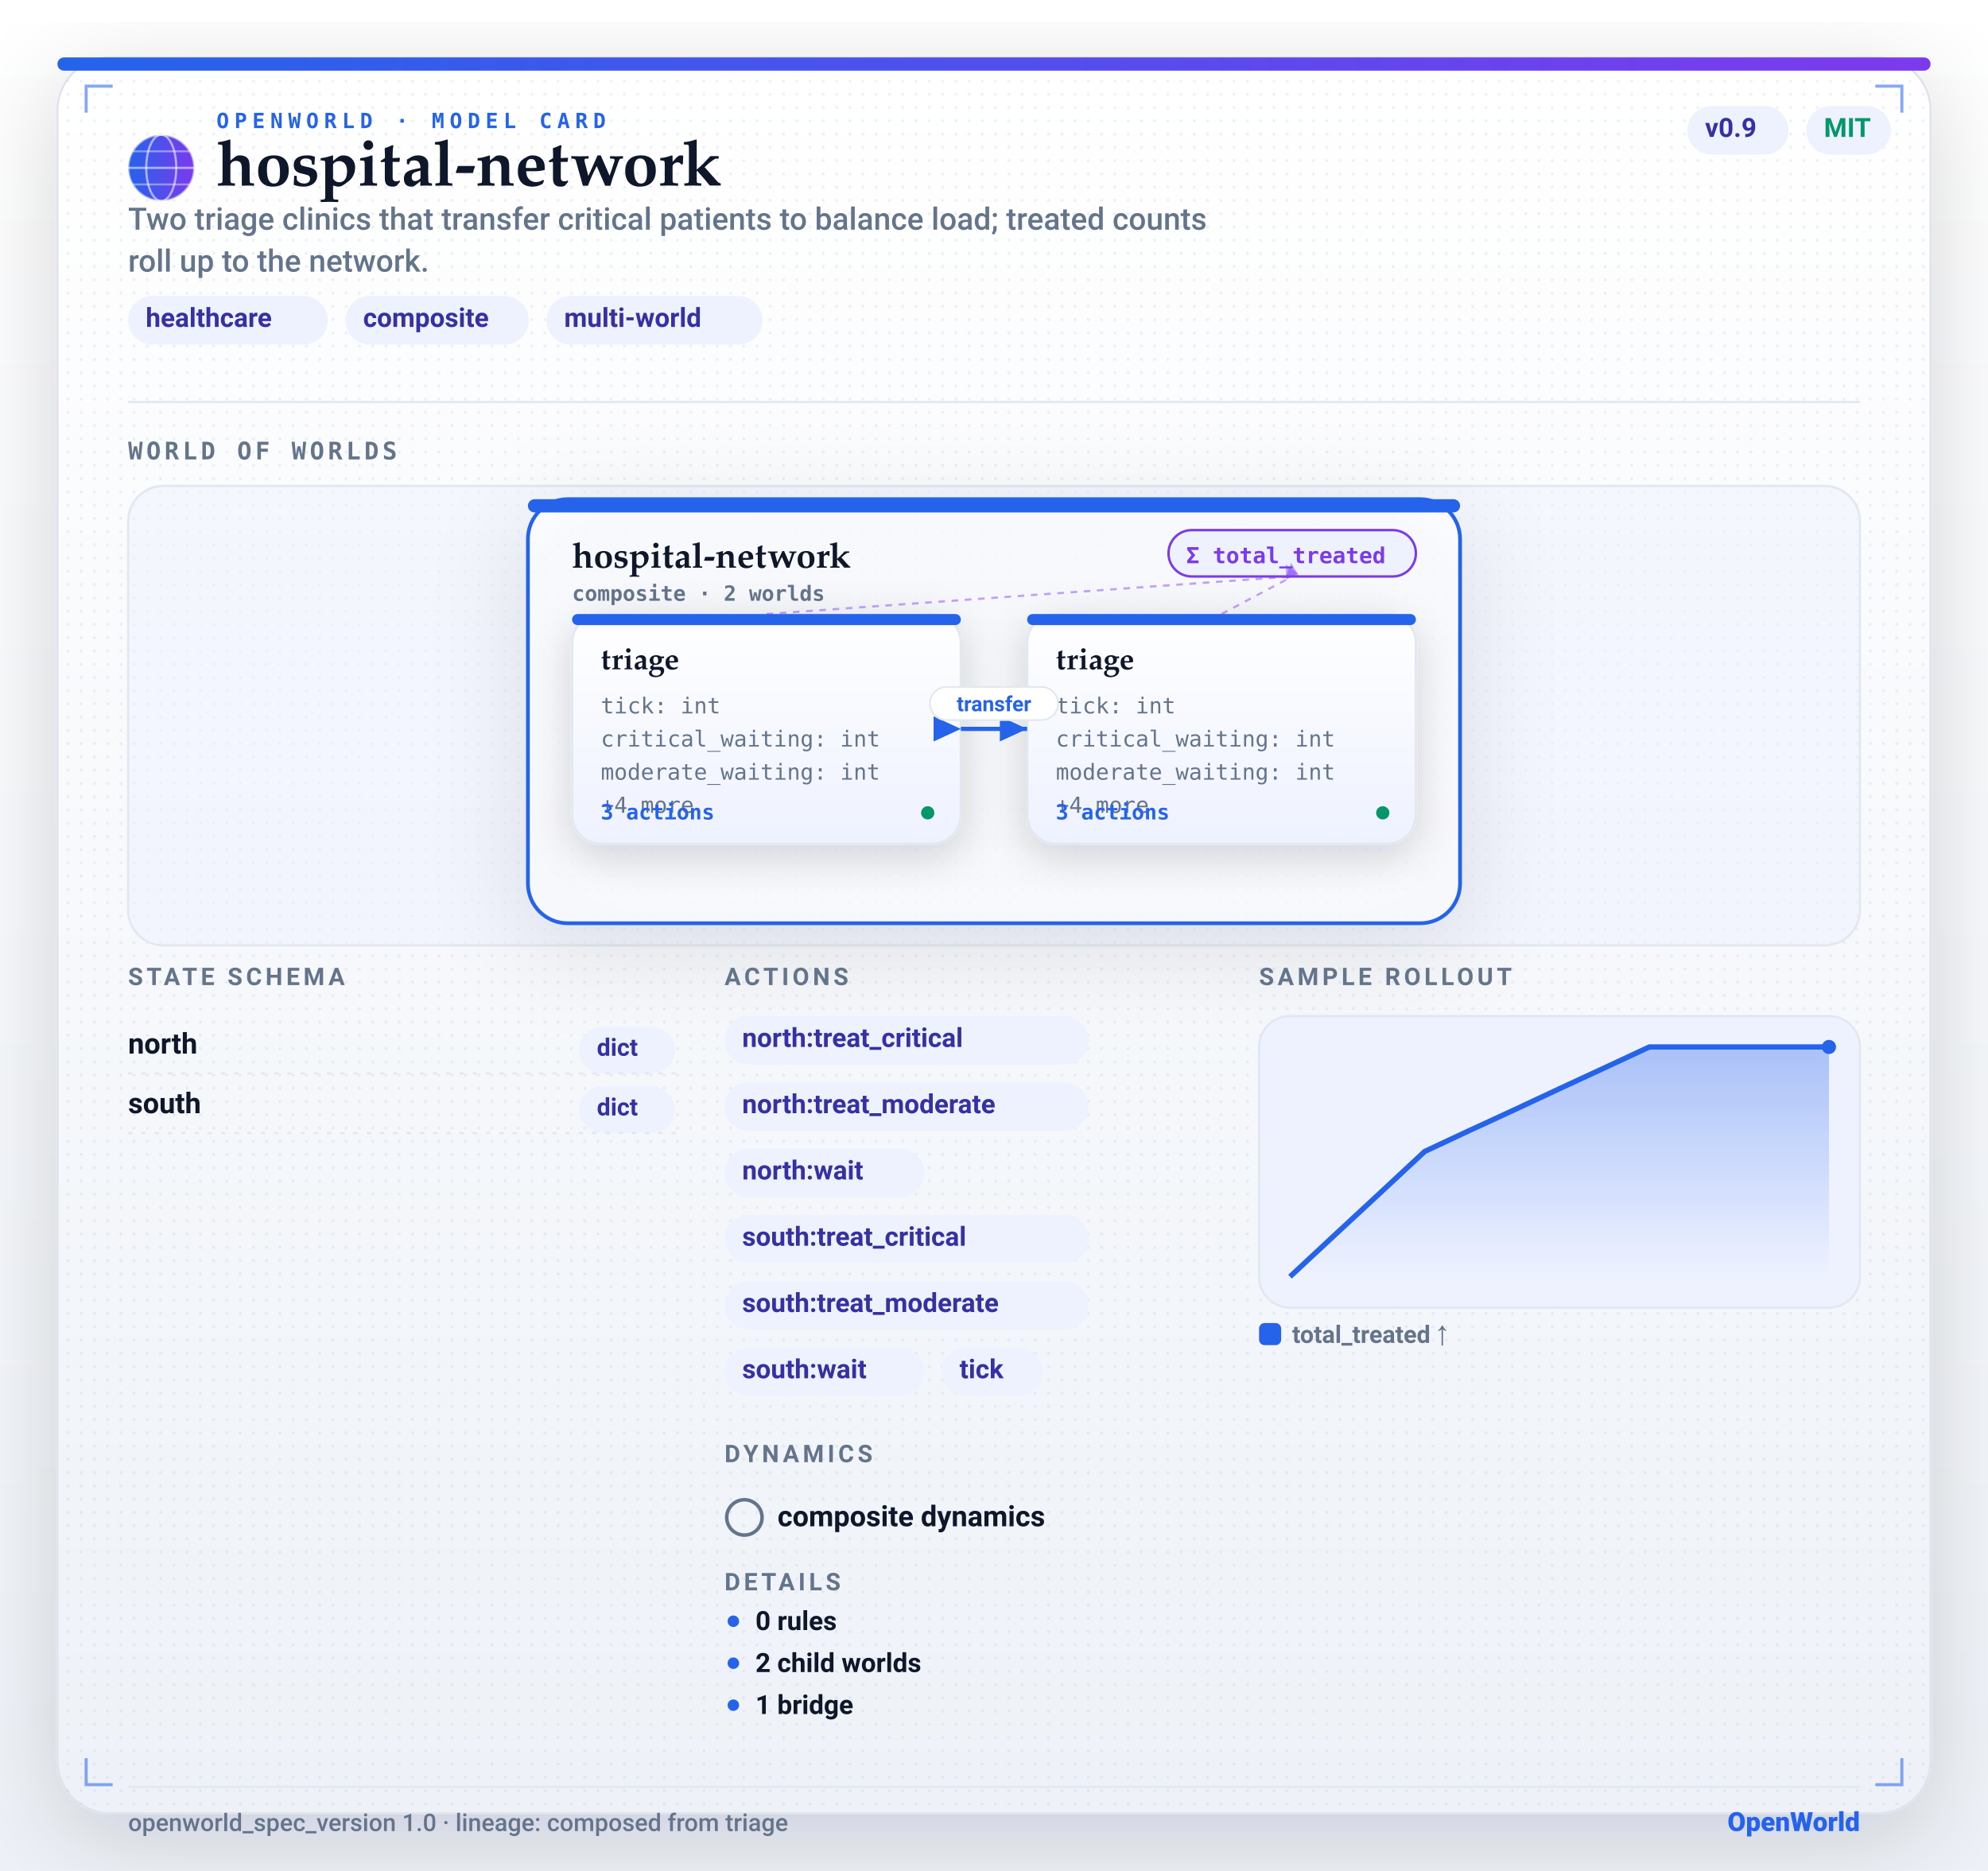
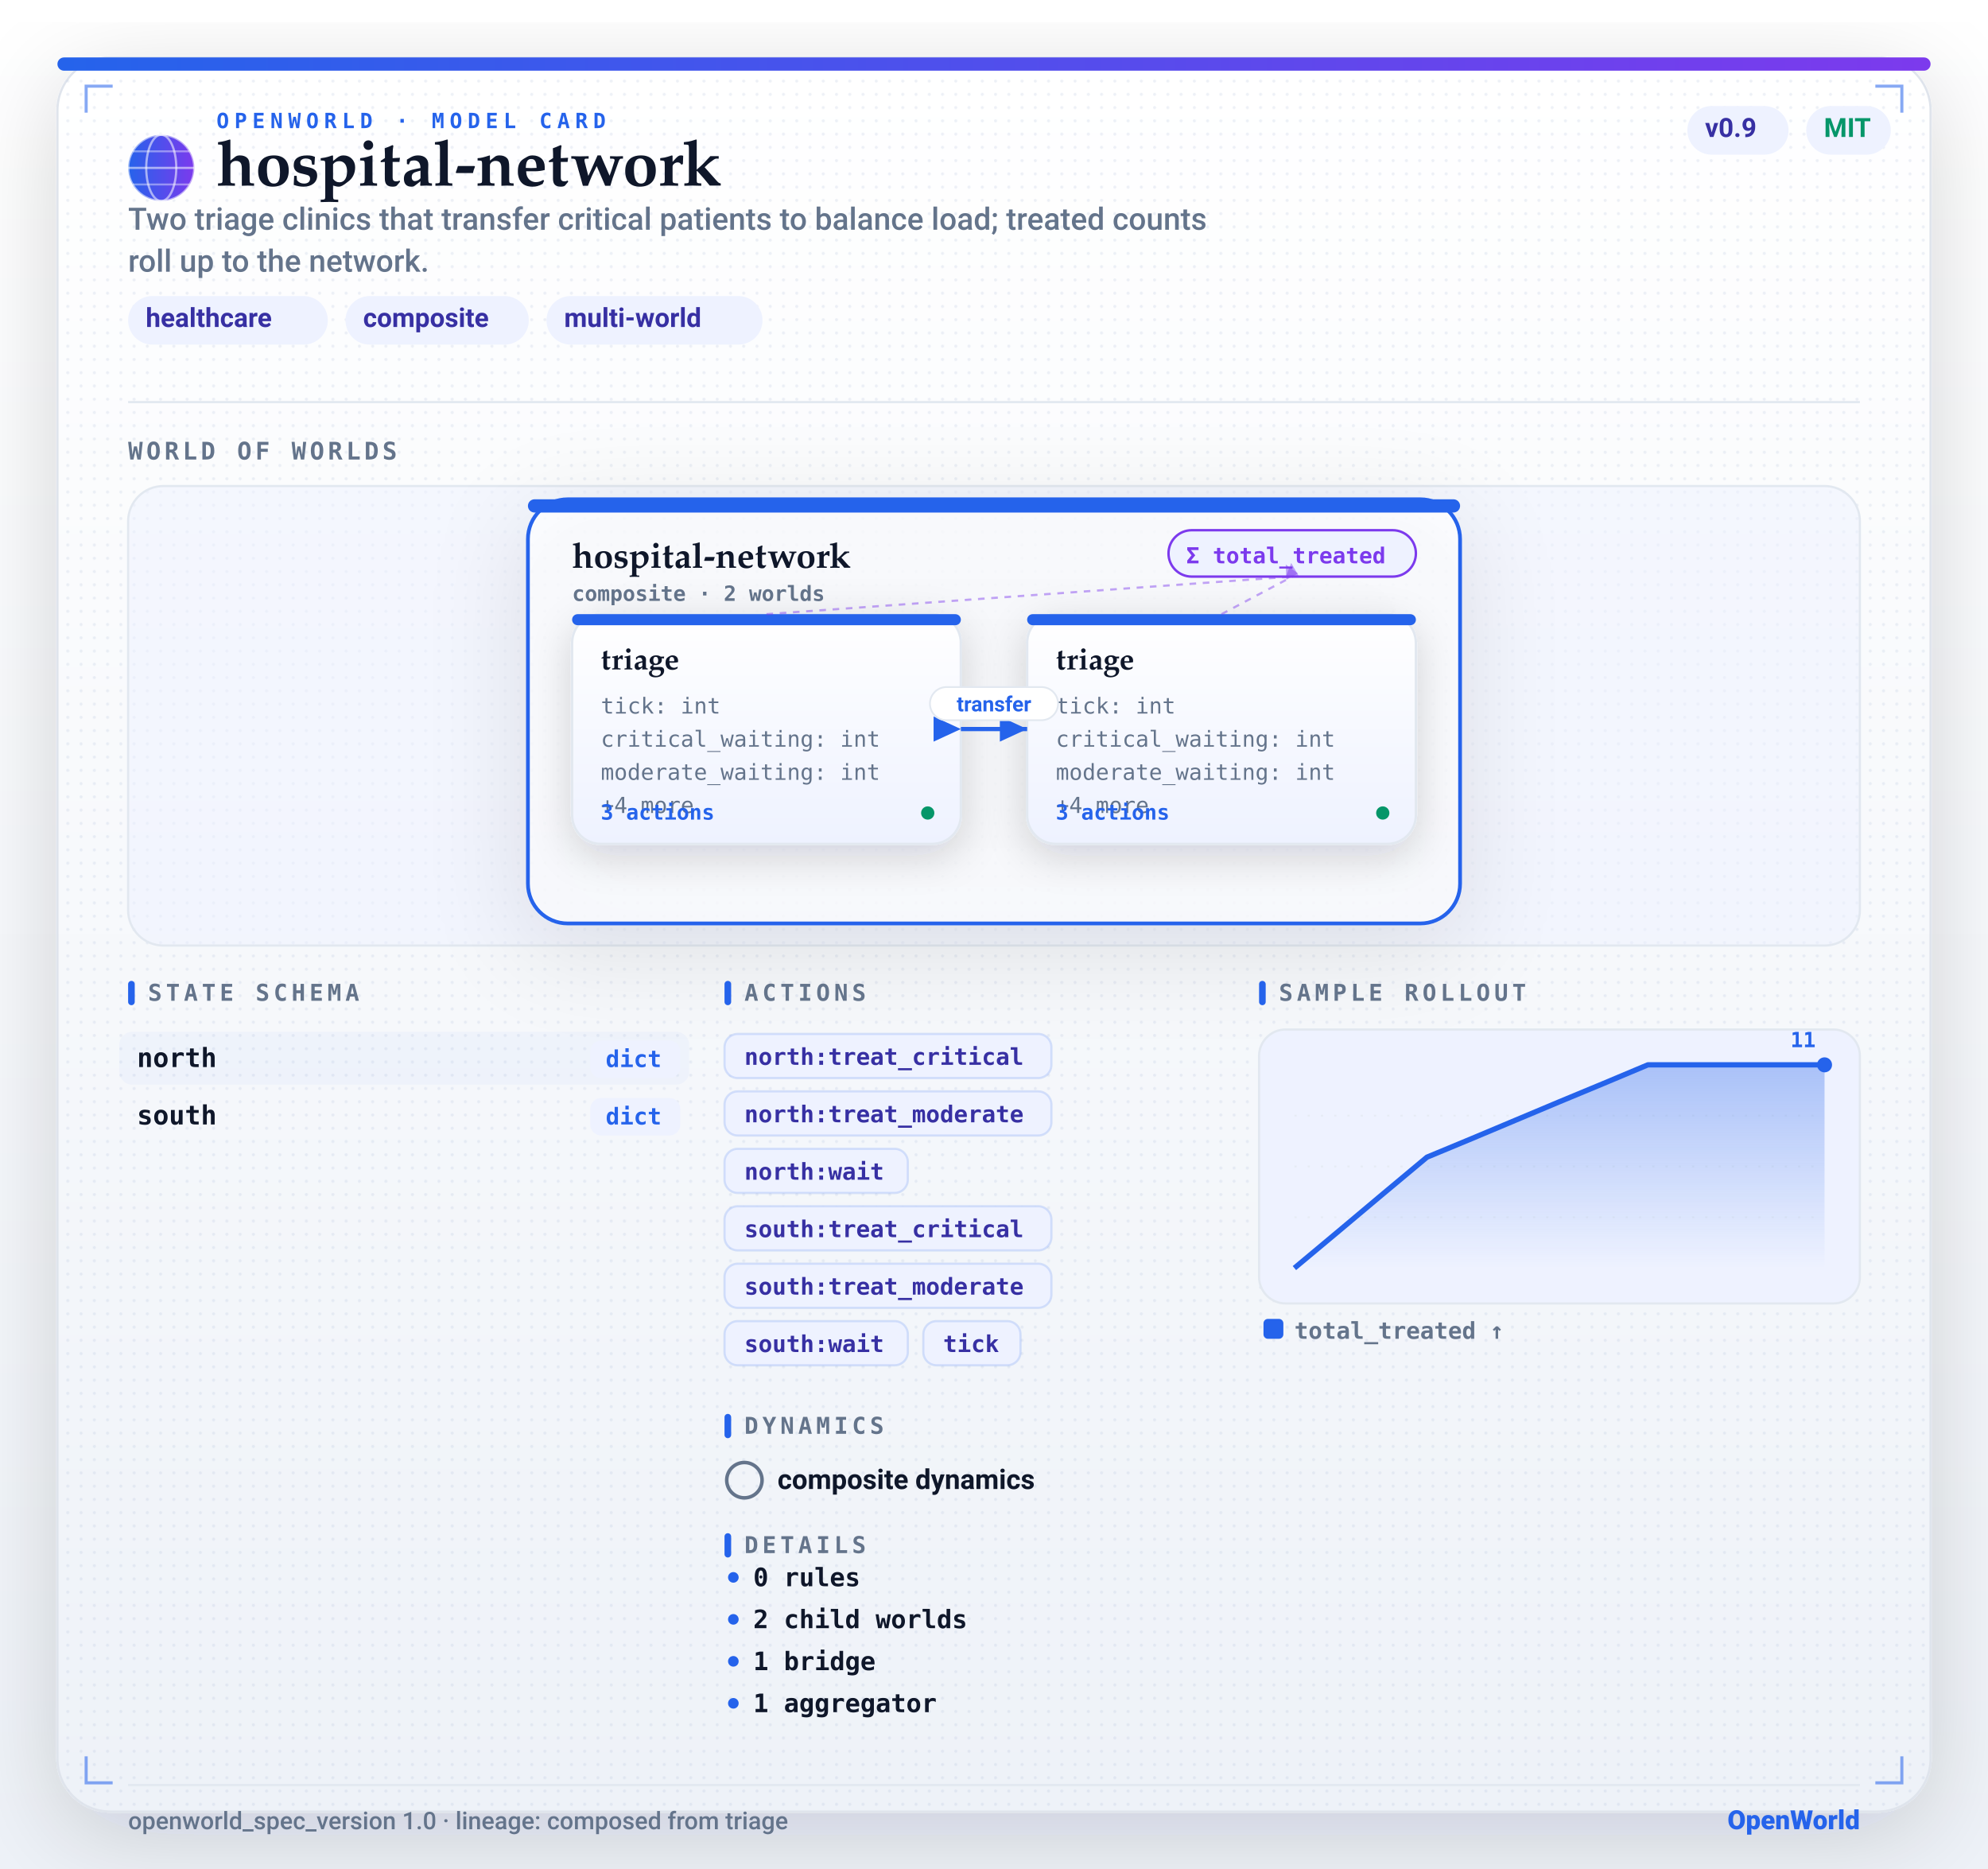
- <svg xmlns="http://www.w3.org/2000/svg" viewBox="0 0 900 847" width="900" height="847" font-family="-apple-system,BlinkMacSystemFont,Segoe UI,Roboto,Helvetica,Arial,sans-serif">
+ <svg xmlns="http://www.w3.org/2000/svg" viewBox="0 0 900 846" width="900" height="846" font-family="-apple-system,BlinkMacSystemFont,Segoe UI,Roboto,Helvetica,Arial,sans-serif">
  <defs>
    <linearGradient id="gbg" x1="0" y1="0" x2="0" y2="1">
      <stop offset="0" stop-color="#ffffff" />
      <stop offset="1" stop-color="#eef2f8" />
    </linearGradient>
    <linearGradient id="gnode" x1="0" y1="0" x2="0" y2="1">
      <stop offset="0" stop-color="#ffffff" />
      <stop offset="1" stop-color="#eef2ff" />
    </linearGradient>
    <linearGradient id="gacc" x1="0" y1="0" x2="1" y2="0">
      <stop offset="0" stop-color="#2563eb" />
      <stop offset="1" stop-color="#7c3aed" />
    </linearGradient>
    <linearGradient id="garea" x1="0" y1="0" x2="0" y2="1">
      <stop offset="0" stop-color="#2563eb" stop-opacity="0.34" />
      <stop offset="1" stop-color="#2563eb" stop-opacity="0" />
    </linearGradient>
    <filter id="sh" x="-30%" y="-30%" width="160%" height="160%">
      <feDropShadow dx="0" dy="5" stdDeviation="9" flood-color="#0f172a" flood-opacity="0.16" />
    </filter>
    <filter id="shsoft" x="-40%" y="-40%" width="180%" height="180%">
      <feDropShadow dx="0" dy="10" stdDeviation="22" flood-color="#0f172a" flood-opacity="0.16" />
    </filter>
    <marker id="arr" markerWidth="9" markerHeight="9" refX="6.5" refY="3" orient="auto">
      <path d="M0,0 L6.5,3 L0,6 Z" fill="#2563eb" />
    </marker>
    <marker id="arrUp" markerWidth="9" markerHeight="9" refX="3" refY="6.2" orient="auto">
      <path d="M0,6.2 L3,0 L6,6.2 Z" fill="#7c3aed" />
    </marker>
    <pattern id="grid" width="24" height="24" patternUnits="userSpaceOnUse">
      <path d="M24 0 H0 V24" fill="none" stroke="#9fb3d1" stroke-width="0.6" opacity="0.35" />
    </pattern>
    <pattern id="gridFine" width="6" height="6" patternUnits="userSpaceOnUse">
      <circle cx="0.7" cy="0.7" r="0.7" fill="#9fb3d1" opacity="0.18" />
    </pattern>
    <filter id="glow" x="-60%" y="-60%" width="220%" height="220%">
      <feGaussianBlur stdDeviation="2.4" result="b" />
      <feMerge>
        <feMergeNode in="b" />
        <feMergeNode in="SourceGraphic" />
      </feMerge>
    </filter>
  </defs>
-   <rect x="0" y="0" width="900" height="847.0" fill="url(#gbg)" />
+   <rect x="0" y="0" width="900" height="846.0" fill="url(#gbg)" />
  <g filter="url(#shsoft)">
-     <rect x="26" y="26" width="848" height="795.0" rx="24" fill="url(#gbg)" stroke="#dfe4ec" stroke-width="1" />
+     <rect x="26" y="26" width="848" height="794.0" rx="24" fill="url(#gbg)" stroke="#dfe4ec" stroke-width="1" />
  </g>
  <clipPath id="pc">
-     <rect x="26" y="26" width="848" height="795.0" rx="24" />
+     <rect x="26" y="26" width="848" height="794.0" rx="24" />
  </clipPath>
-   <rect x="26" y="26" width="848" height="795.0" fill="url(#gridFine)" clip-path="url(#pc)" />
+   <rect x="26" y="26" width="848" height="794.0" fill="url(#gridFine)" clip-path="url(#pc)" />
  <rect x="26" y="26" width="848" height="6" rx="3" fill="url(#gacc)" />
  <path d="M 39 51 L 39 39 L 51 39" fill="none" stroke="#2563eb" stroke-width="1.4" opacity="0.55" />
  <path d="M 861 51 L 861 39 L 849 39" fill="none" stroke="#2563eb" stroke-width="1.4" opacity="0.55" />
-   <path d="M 39 796 L 39 808 L 51 808" fill="none" stroke="#2563eb" stroke-width="1.4" opacity="0.55" />
-   <path d="M 861 796 L 861 808 L 849 808" fill="none" stroke="#2563eb" stroke-width="1.4" opacity="0.55" />
+   <path d="M 39 795 L 39 807 L 51 807" fill="none" stroke="#2563eb" stroke-width="1.4" opacity="0.55" />
+   <path d="M 861 795 L 861 807 L 849 807" fill="none" stroke="#2563eb" stroke-width="1.4" opacity="0.55" />
  <g transform="translate(73.0,76.0)">
    <circle r="15" fill="url(#gacc)" />
    <circle r="15" fill="none" stroke="#ffffff" stroke-opacity="0.55" stroke-width="1.1" />
    <ellipse rx="6.8" ry="15" fill="none" stroke="#ffffff" stroke-opacity="0.55" stroke-width="1" />
    <line x1="-15" y1="0" x2="15" y2="0" stroke="#ffffff" stroke-opacity="0.55" stroke-width="1" />
    <line x1="-12.9" y1="-7.5" x2="12.9" y2="-7.5" stroke="#ffffff" stroke-opacity="0.4" stroke-width="0.9" />
    <line x1="-12.9" y1="7.5" x2="12.9" y2="7.5" stroke="#ffffff" stroke-opacity="0.4" stroke-width="0.9" />
  </g>
  <text x="98.0" y="58.0" font-size="9.5" font-weight="700" fill="#2563eb" letter-spacing="2.4" font-family="ui-monospace,SFMono-Regular,Menlo,Consolas,monospace">OPENWORLD · MODEL CARD</text>
  <text x="98.0" y="84.0" font-size="29" font-weight="700" fill="#0f172a" font-family="'Iowan Old Style','Palatino Linotype',Palatino,Georgia,serif">hospital-network</text>
  <text x="58.0" y="104.0" font-size="14" font-weight="500" fill="#64748b">Two triage clinics that transfer critical patients to balance load; treated counts</text>
  <text x="58.0" y="123.0" font-size="14" font-weight="500" fill="#64748b">roll up to the network.</text>
  <rect x="58.0" y="134.0" width="90.4" height="22" rx="11.0" fill="#eef2ff" />
  <text x="66.0" y="148.0" font-size="12" font-weight="600" fill="#3730a3">healthcare</text>
  <rect x="156.4" y="134.0" width="83.0" height="22" rx="11.0" fill="#eef2ff" />
  <text x="164.4" y="148.0" font-size="12" font-weight="600" fill="#3730a3">composite</text>
  <rect x="247.4" y="134.0" width="97.8" height="22" rx="11.0" fill="#eef2ff" />
  <text x="255.4" y="148.0" font-size="12" font-weight="600" fill="#3730a3">multi-world</text>
  <rect x="817.7" y="48.0" width="38.3" height="22" rx="11.0" fill="#eef2ff" />
  <text x="825.7" y="62.0" font-size="12" font-weight="600" fill="#059669">MIT</text>
  <rect x="763.9" y="48.0" width="45.8" height="22" rx="11.0" fill="#eef2ff" />
  <text x="771.9" y="62.0" font-size="12" font-weight="600" fill="#3730a3">v0.9</text>
  <line x1="58" y1="182.0" x2="842" y2="182.0" stroke="#e2e8f0" stroke-width="1" />
  <rect x="58" y="220.0" width="784" height="208.0" rx="16" fill="#eef2ff" fill-opacity="0.5" stroke="#e2e8f0" stroke-width="1" />
  <text x="58.0" y="208.0" font-size="11" font-weight="700" fill="#64748b" letter-spacing="1.6" font-family="ui-monospace,SFMono-Regular,Menlo,Consolas,monospace">WORLD OF WORLDS</text>
  <g transform="translate(239.0,226.0) scale(1)">
    <g filter="url(#shsoft)">
      <rect x="0.0" y="0.0" width="422.0" height="192.0" rx="18" fill="#ffffff" fill-opacity="0.62" stroke="#2563eb" stroke-width="1.7" />
    </g>
    <rect x="0.0" y="0.0" width="422.0" height="6" rx="3" fill="#2563eb" />
    <text x="20.0" y="31.0" font-size="16" font-weight="700" fill="#0f172a" font-family="'Iowan Old Style','Palatino Linotype',Palatino,Georgia,serif">hospital-network</text>
    <text x="20.0" y="46.0" font-size="9.5" font-weight="600" fill="#64748b" font-family="ui-monospace,SFMono-Regular,Menlo,Consolas,monospace">composite · 2 worlds</text>
    <a href="triage.svg">
      <g filter="url(#sh)">
        <rect x="20.0" y="52.0" width="176" height="104" rx="13" fill="url(#gnode)" stroke="#e2e8f0" stroke-width="1.1" />
      </g>
      <rect x="20.0" y="52.0" width="176" height="5" rx="2.5" fill="#2563eb" />
      <text x="33.0" y="77.0" font-size="13.5" font-weight="700" fill="#0f172a" font-family="'Iowan Old Style','Palatino Linotype',Palatino,Georgia,serif">triage</text>
      <text x="33.0" y="97.0" font-size="10" font-weight="500" fill="#64748b" font-family="ui-monospace,SFMono-Regular,Menlo,Consolas,monospace">tick: int</text>
      <text x="33.0" y="112.0" font-size="10" font-weight="500" fill="#64748b" font-family="ui-monospace,SFMono-Regular,Menlo,Consolas,monospace">critical_waiting: int</text>
      <text x="33.0" y="127.0" font-size="10" font-weight="500" fill="#64748b" font-family="ui-monospace,SFMono-Regular,Menlo,Consolas,monospace">moderate_waiting: int</text>
      <text x="33.0" y="142.0" font-size="10" font-weight="500" fill="#64748b" font-family="ui-monospace,SFMono-Regular,Menlo,Consolas,monospace">+4 more</text>
      <text x="33.0" y="145.0" font-size="9.5" font-weight="600" fill="#2563eb" font-family="ui-monospace,SFMono-Regular,Menlo,Consolas,monospace">3 actions</text>
      <circle cx="181.0" cy="142.0" r="3" fill="#059669" />
    </a>
    <a href="triage.svg">
      <g filter="url(#sh)">
        <rect x="226.0" y="52.0" width="176" height="104" rx="13" fill="url(#gnode)" stroke="#e2e8f0" stroke-width="1.1" />
      </g>
      <rect x="226.0" y="52.0" width="176" height="5" rx="2.5" fill="#2563eb" />
      <text x="239.0" y="77.0" font-size="13.5" font-weight="700" fill="#0f172a" font-family="'Iowan Old Style','Palatino Linotype',Palatino,Georgia,serif">triage</text>
      <text x="239.0" y="97.0" font-size="10" font-weight="500" fill="#64748b" font-family="ui-monospace,SFMono-Regular,Menlo,Consolas,monospace">tick: int</text>
      <text x="239.0" y="112.0" font-size="10" font-weight="500" fill="#64748b" font-family="ui-monospace,SFMono-Regular,Menlo,Consolas,monospace">critical_waiting: int</text>
      <text x="239.0" y="127.0" font-size="10" font-weight="500" fill="#64748b" font-family="ui-monospace,SFMono-Regular,Menlo,Consolas,monospace">moderate_waiting: int</text>
      <text x="239.0" y="142.0" font-size="10" font-weight="500" fill="#64748b" font-family="ui-monospace,SFMono-Regular,Menlo,Consolas,monospace">+4 more</text>
      <text x="239.0" y="145.0" font-size="9.5" font-weight="600" fill="#2563eb" font-family="ui-monospace,SFMono-Regular,Menlo,Consolas,monospace">3 actions</text>
      <circle cx="387.0" cy="142.0" r="3" fill="#059669" />
    </a>
    <path d="M 196.0 104.0 C 211.0 104.0, 211.0 104.0, 226.0 104.0" fill="none" stroke="#2563eb" stroke-width="1.9" marker-end="url(#arr)" marker-start="url(#arr)" />
    <rect x="182.0" y="85.0" width="58.0" height="15" rx="7.5" fill="#ffffff" stroke="#e2e8f0" stroke-width="0.8" />
    <text x="211.0" y="96.0" font-size="9.5" font-weight="600" fill="#2563eb" text-anchor="middle">transfer</text>
    <rect x="290.0" y="14.0" width="112.0" height="21" rx="10.5" fill="#eef2ff" stroke="#7c3aed" stroke-width="1.1" />
    <text x="298.0" y="29.0" font-size="10" font-weight="700" fill="#7c3aed" font-family="ui-monospace,SFMono-Regular,Menlo,Consolas,monospace">Σ total_treated</text>
    <path d="M 108.0 52.0 L 346.0 35.0" fill="none" stroke="#7c3aed" stroke-width="1" stroke-dasharray="3 3" opacity="0.45" marker-end="url(#arrUp)" />
    <path d="M 314.0 52.0 L 346.0 35.0" fill="none" stroke="#7c3aed" stroke-width="1" stroke-dasharray="3 3" opacity="0.45" marker-end="url(#arrUp)" />
  </g>
-   <text x="58.0" y="446.0" font-size="11" font-weight="700" fill="#64748b" letter-spacing="1.6">STATE SCHEMA</text>
-   <text x="58.0" y="477.0" font-size="13" font-weight="600" fill="#0f172a">north</text>
-   <rect x="262.2" y="465.0" width="43.3" height="21" rx="10.5" fill="#eef2ff" />
-   <text x="270.2" y="478.0" font-size="11" font-weight="600" fill="#3730a3">dict</text>
-   <line x1="58.0" y1="486.0" x2="308.0" y2="486.0" stroke="#e2e8f0" stroke-width="1" stroke-dasharray="2 4" />
-   <text x="58.0" y="504.0" font-size="13" font-weight="600" fill="#0f172a">south</text>
-   <rect x="262.2" y="492.0" width="43.3" height="21" rx="10.5" fill="#eef2ff" />
-   <text x="270.2" y="505.0" font-size="11" font-weight="600" fill="#3730a3">dict</text>
-   <line x1="58.0" y1="513.0" x2="308.0" y2="513.0" stroke="#e2e8f0" stroke-width="1" stroke-dasharray="2 4" />
-   <text x="328.0" y="446.0" font-size="11" font-weight="700" fill="#64748b" letter-spacing="1.6">ACTIONS</text>
-   <rect x="328.0" y="460.0" width="164.8" height="22" rx="11.0" fill="#eef2ff" />
-   <text x="336.0" y="474.0" font-size="12" font-weight="600" fill="#3730a3">north:treat_critical</text>
-   <rect x="328.0" y="490.0" width="164.8" height="22" rx="11.0" fill="#eef2ff" />
-   <text x="336.0" y="504.0" font-size="12" font-weight="600" fill="#3730a3">north:treat_moderate</text>
-   <rect x="328.0" y="520.0" width="90.4" height="22" rx="11.0" fill="#eef2ff" />
-   <text x="336.0" y="534.0" font-size="12" font-weight="600" fill="#3730a3">north:wait</text>
-   <rect x="328.0" y="550.0" width="164.8" height="22" rx="11.0" fill="#eef2ff" />
-   <text x="336.0" y="564.0" font-size="12" font-weight="600" fill="#3730a3">south:treat_critical</text>
-   <rect x="328.0" y="580.0" width="164.8" height="22" rx="11.0" fill="#eef2ff" />
-   <text x="336.0" y="594.0" font-size="12" font-weight="600" fill="#3730a3">south:treat_moderate</text>
-   <rect x="328.0" y="610.0" width="90.4" height="22" rx="11.0" fill="#eef2ff" />
-   <text x="336.0" y="624.0" font-size="12" font-weight="600" fill="#3730a3">south:wait</text>
-   <rect x="426.4" y="610.0" width="45.8" height="22" rx="11.0" fill="#eef2ff" />
-   <text x="434.4" y="624.0" font-size="12" font-weight="600" fill="#3730a3">tick</text>
-   <text x="328.0" y="662.0" font-size="11" font-weight="700" fill="#64748b" letter-spacing="1.6">DYNAMICS</text>
-   <circle cx="337.0" cy="687.0" r="8" fill="none" stroke="#64748b" stroke-width="1.6" />
-   <text x="352.0" y="691.0" font-size="13" font-weight="700" fill="#0f172a">composite dynamics</text>
-   <text x="328.0" y="720.0" font-size="11" font-weight="700" fill="#64748b" letter-spacing="1.6">DETAILS</text>
-   <circle cx="332.0" cy="734.0" r="2.6" fill="#2563eb" />
-   <text x="342.0" y="738.0" font-size="12" font-weight="600" fill="#0f172a">0 rules</text>
-   <circle cx="332.0" cy="753.0" r="2.6" fill="#2563eb" />
-   <text x="342.0" y="757.0" font-size="12" font-weight="600" fill="#0f172a">2 child worlds</text>
-   <circle cx="332.0" cy="772.0" r="2.6" fill="#2563eb" />
-   <text x="342.0" y="776.0" font-size="12" font-weight="600" fill="#0f172a">1 bridge</text>
-   <text x="570.0" y="446.0" font-size="11" font-weight="700" fill="#64748b" letter-spacing="1.6">SAMPLE ROLLOUT</text>
-   <rect x="570.0" y="460.0" width="272.0" height="132" rx="14" fill="#eef2ff" stroke="#e2e8f0" stroke-width="1" />
-   <path class="series" d="M 584.0 578.0 L 584.0 578.0 L 604.3 559.1 L 624.7 540.2 L 645.0 521.3 L 665.3 511.8 L 685.7 502.4 L 706.0 492.9 L 726.3 483.5 L 746.7 474.0 L 767.0 474.0 L 787.3 474.0 L 807.7 474.0 L 828.0 474.0 L 828.0 578.0 Z" fill="url(#garea)" />
-   <polyline class="series" points="584.0,578.0 604.3,559.1 624.7,540.2 645.0,521.3 665.3,511.8 685.7,502.4 706.0,492.9 726.3,483.5 746.7,474.0 767.0,474.0 787.3,474.0 807.7,474.0 828.0,474.0" fill="none" stroke="#2563eb" stroke-width="2.4" stroke-linejoin="round" />
-   <circle cx="828.0" cy="474.0" r="3.2" fill="#2563eb" />
-   <rect x="570.0" y="599.0" width="10" height="10" rx="2.5" fill="#2563eb" />
-   <text x="585.0" y="608.0" font-size="11" font-weight="600" fill="#64748b">total_treated ↑</text>
-   <line x1="58" y1="809.0" x2="842" y2="809.0" stroke="#e2e8f0" stroke-width="1" />
-   <text x="58.0" y="829.0" font-size="11" font-weight="500" fill="#64748b">openworld_spec_version 1.0  ·  lineage: composed from triage</text>
-   <text x="842.0" y="829.0" font-size="12" font-weight="800" fill="#2563eb" text-anchor="end">OpenWorld</text>
+   <rect x="58.0" y="444.0" width="3" height="11" rx="1.5" fill="#2563eb" />
+   <text x="67.0" y="453.0" font-size="10.5" font-weight="700" fill="#64748b" letter-spacing="1.8" font-family="ui-monospace,SFMono-Regular,Menlo,Consolas,monospace">STATE SCHEMA</text>
+   <rect x="54.0" y="467.0" width="258.0" height="24" rx="6" fill="#2563eb" fill-opacity="0.035" />
+   <text x="62.0" y="483.0" font-size="12" font-weight="600" fill="#0f172a" font-family="ui-monospace,SFMono-Regular,Menlo,Consolas,monospace">north</text>
+   <rect x="267.2" y="471.0" width="40.8" height="17" rx="5" fill="#eef2ff" />
+   <text x="274.2" y="483.0" font-size="10.5" font-weight="700" fill="#2563eb" font-family="ui-monospace,SFMono-Regular,Menlo,Consolas,monospace">dict</text>
+   <text x="62.0" y="509.0" font-size="12" font-weight="600" fill="#0f172a" font-family="ui-monospace,SFMono-Regular,Menlo,Consolas,monospace">south</text>
+   <rect x="267.2" y="497.0" width="40.8" height="17" rx="5" fill="#eef2ff" />
+   <text x="274.2" y="509.0" font-size="10.5" font-weight="700" fill="#2563eb" font-family="ui-monospace,SFMono-Regular,Menlo,Consolas,monospace">dict</text>
+   <rect x="328.0" y="444.0" width="3" height="11" rx="1.5" fill="#2563eb" />
+   <text x="337.0" y="453.0" font-size="10.5" font-weight="700" fill="#64748b" letter-spacing="1.8" font-family="ui-monospace,SFMono-Regular,Menlo,Consolas,monospace">ACTIONS</text>
+   <rect x="328.0" y="468.0" width="148.0" height="20" rx="6" fill="#eef2ff" stroke="#2563eb" stroke-width="1" stroke-opacity="0.16" />
+   <text x="337.0" y="482.0" font-size="10.5" font-weight="600" fill="#3730a3" font-family="ui-monospace,SFMono-Regular,Menlo,Consolas,monospace">north:treat_critical</text>
+   <rect x="328.0" y="494.0" width="148.0" height="20" rx="6" fill="#eef2ff" stroke="#2563eb" stroke-width="1" stroke-opacity="0.16" />
+   <text x="337.0" y="508.0" font-size="10.5" font-weight="600" fill="#3730a3" font-family="ui-monospace,SFMono-Regular,Menlo,Consolas,monospace">north:treat_moderate</text>
+   <rect x="328.0" y="520.0" width="83.0" height="20" rx="6" fill="#eef2ff" stroke="#2563eb" stroke-width="1" stroke-opacity="0.16" />
+   <text x="337.0" y="534.0" font-size="10.5" font-weight="600" fill="#3730a3" font-family="ui-monospace,SFMono-Regular,Menlo,Consolas,monospace">north:wait</text>
+   <rect x="328.0" y="546.0" width="148.0" height="20" rx="6" fill="#eef2ff" stroke="#2563eb" stroke-width="1" stroke-opacity="0.16" />
+   <text x="337.0" y="560.0" font-size="10.5" font-weight="600" fill="#3730a3" font-family="ui-monospace,SFMono-Regular,Menlo,Consolas,monospace">south:treat_critical</text>
+   <rect x="328.0" y="572.0" width="148.0" height="20" rx="6" fill="#eef2ff" stroke="#2563eb" stroke-width="1" stroke-opacity="0.16" />
+   <text x="337.0" y="586.0" font-size="10.5" font-weight="600" fill="#3730a3" font-family="ui-monospace,SFMono-Regular,Menlo,Consolas,monospace">south:treat_moderate</text>
+   <rect x="328.0" y="598.0" width="83.0" height="20" rx="6" fill="#eef2ff" stroke="#2563eb" stroke-width="1" stroke-opacity="0.16" />
+   <text x="337.0" y="612.0" font-size="10.5" font-weight="600" fill="#3730a3" font-family="ui-monospace,SFMono-Regular,Menlo,Consolas,monospace">south:wait</text>
+   <rect x="418.0" y="598.0" width="44.0" height="20" rx="6" fill="#eef2ff" stroke="#2563eb" stroke-width="1" stroke-opacity="0.16" />
+   <text x="427.0" y="612.0" font-size="10.5" font-weight="600" fill="#3730a3" font-family="ui-monospace,SFMono-Regular,Menlo,Consolas,monospace">tick</text>
+   <rect x="328.0" y="640.0" width="3" height="11" rx="1.5" fill="#2563eb" />
+   <text x="337.0" y="649.0" font-size="10.5" font-weight="700" fill="#64748b" letter-spacing="1.8" font-family="ui-monospace,SFMono-Regular,Menlo,Consolas,monospace">DYNAMICS</text>
+   <circle cx="337.0" cy="670.0" r="8" fill="none" stroke="#64748b" stroke-width="1.6" />
+   <text x="352.0" y="674.0" font-size="12.5" font-weight="700" fill="#0f172a">composite dynamics</text>
+   <rect x="328.0" y="694.0" width="3" height="11" rx="1.5" fill="#2563eb" />
+   <text x="337.0" y="703.0" font-size="10.5" font-weight="700" fill="#64748b" letter-spacing="1.8" font-family="ui-monospace,SFMono-Regular,Menlo,Consolas,monospace">DETAILS</text>
+   <circle cx="332.0" cy="714.0" r="2.4" fill="#2563eb" />
+   <text x="341.0" y="718.0" font-size="11.5" font-weight="600" fill="#0f172a" font-family="ui-monospace,SFMono-Regular,Menlo,Consolas,monospace">0 rules</text>
+   <circle cx="332.0" cy="733.0" r="2.4" fill="#2563eb" />
+   <text x="341.0" y="737.0" font-size="11.5" font-weight="600" fill="#0f172a" font-family="ui-monospace,SFMono-Regular,Menlo,Consolas,monospace">2 child worlds</text>
+   <circle cx="332.0" cy="752.0" r="2.4" fill="#2563eb" />
+   <text x="341.0" y="756.0" font-size="11.5" font-weight="600" fill="#0f172a" font-family="ui-monospace,SFMono-Regular,Menlo,Consolas,monospace">1 bridge</text>
+   <circle cx="332.0" cy="771.0" r="2.4" fill="#2563eb" />
+   <text x="341.0" y="775.0" font-size="11.5" font-weight="600" fill="#0f172a" font-family="ui-monospace,SFMono-Regular,Menlo,Consolas,monospace">1 aggregator</text>
+   <rect x="570.0" y="444.0" width="3" height="11" rx="1.5" fill="#2563eb" />
+   <text x="579.0" y="453.0" font-size="10.5" font-weight="700" fill="#64748b" letter-spacing="1.8" font-family="ui-monospace,SFMono-Regular,Menlo,Consolas,monospace">SAMPLE ROLLOUT</text>
+   <rect x="570.0" y="466.0" width="272.0" height="124" rx="12" fill="#eef2ff" stroke="#e2e8f0" stroke-width="1" />
+   <line x1="586.0" y1="505.0" x2="826.0" y2="505.0" stroke="#e2e8f0" stroke-width="0.8" stroke-dasharray="1 5" opacity="0.7" />
+   <line x1="586.0" y1="528.0" x2="826.0" y2="528.0" stroke="#e2e8f0" stroke-width="0.8" stroke-dasharray="1 5" opacity="0.7" />
+   <line x1="586.0" y1="551.0" x2="826.0" y2="551.0" stroke="#e2e8f0" stroke-width="0.8" stroke-dasharray="1 5" opacity="0.7" />
+   <path class="series" d="M 586.0 574.0 L 586.0 574.0 L 606.0 557.3 L 626.0 540.5 L 646.0 523.8 L 666.0 515.5 L 686.0 507.1 L 706.0 498.7 L 726.0 490.4 L 746.0 482.0 L 766.0 482.0 L 786.0 482.0 L 806.0 482.0 L 826.0 482.0 L 826.0 574.0 Z" fill="url(#garea)" />
+   <polyline class="series" points="586.0,574.0 606.0,557.3 626.0,540.5 646.0,523.8 666.0,515.5 686.0,507.1 706.0,498.7 726.0,490.4 746.0,482.0 766.0,482.0 786.0,482.0 806.0,482.0 826.0,482.0" fill="none" stroke="#2563eb" stroke-width="2.4" stroke-linejoin="round" />
+   <circle cx="826.0" cy="482.0" r="3.4" fill="#2563eb" />
+   <text x="822.0" y="474.0" font-size="9.5" font-weight="700" fill="#2563eb" text-anchor="end" font-family="ui-monospace,SFMono-Regular,Menlo,Consolas,monospace">11</text>
+   <rect x="572.0" y="597.0" width="9" height="9" rx="2" fill="#2563eb" />
+   <text x="586.0" y="606.0" font-size="10.5" font-weight="600" fill="#64748b" font-family="ui-monospace,SFMono-Regular,Menlo,Consolas,monospace">total_treated ↑</text>
+   <line x1="58" y1="808.0" x2="842" y2="808.0" stroke="#e2e8f0" stroke-width="1" />
+   <text x="58.0" y="828.0" font-size="11" font-weight="500" fill="#64748b">openworld_spec_version 1.0  ·  lineage: composed from triage</text>
+   <text x="842.0" y="828.0" font-size="12" font-weight="800" fill="#2563eb" text-anchor="end">OpenWorld</text>
</svg>
